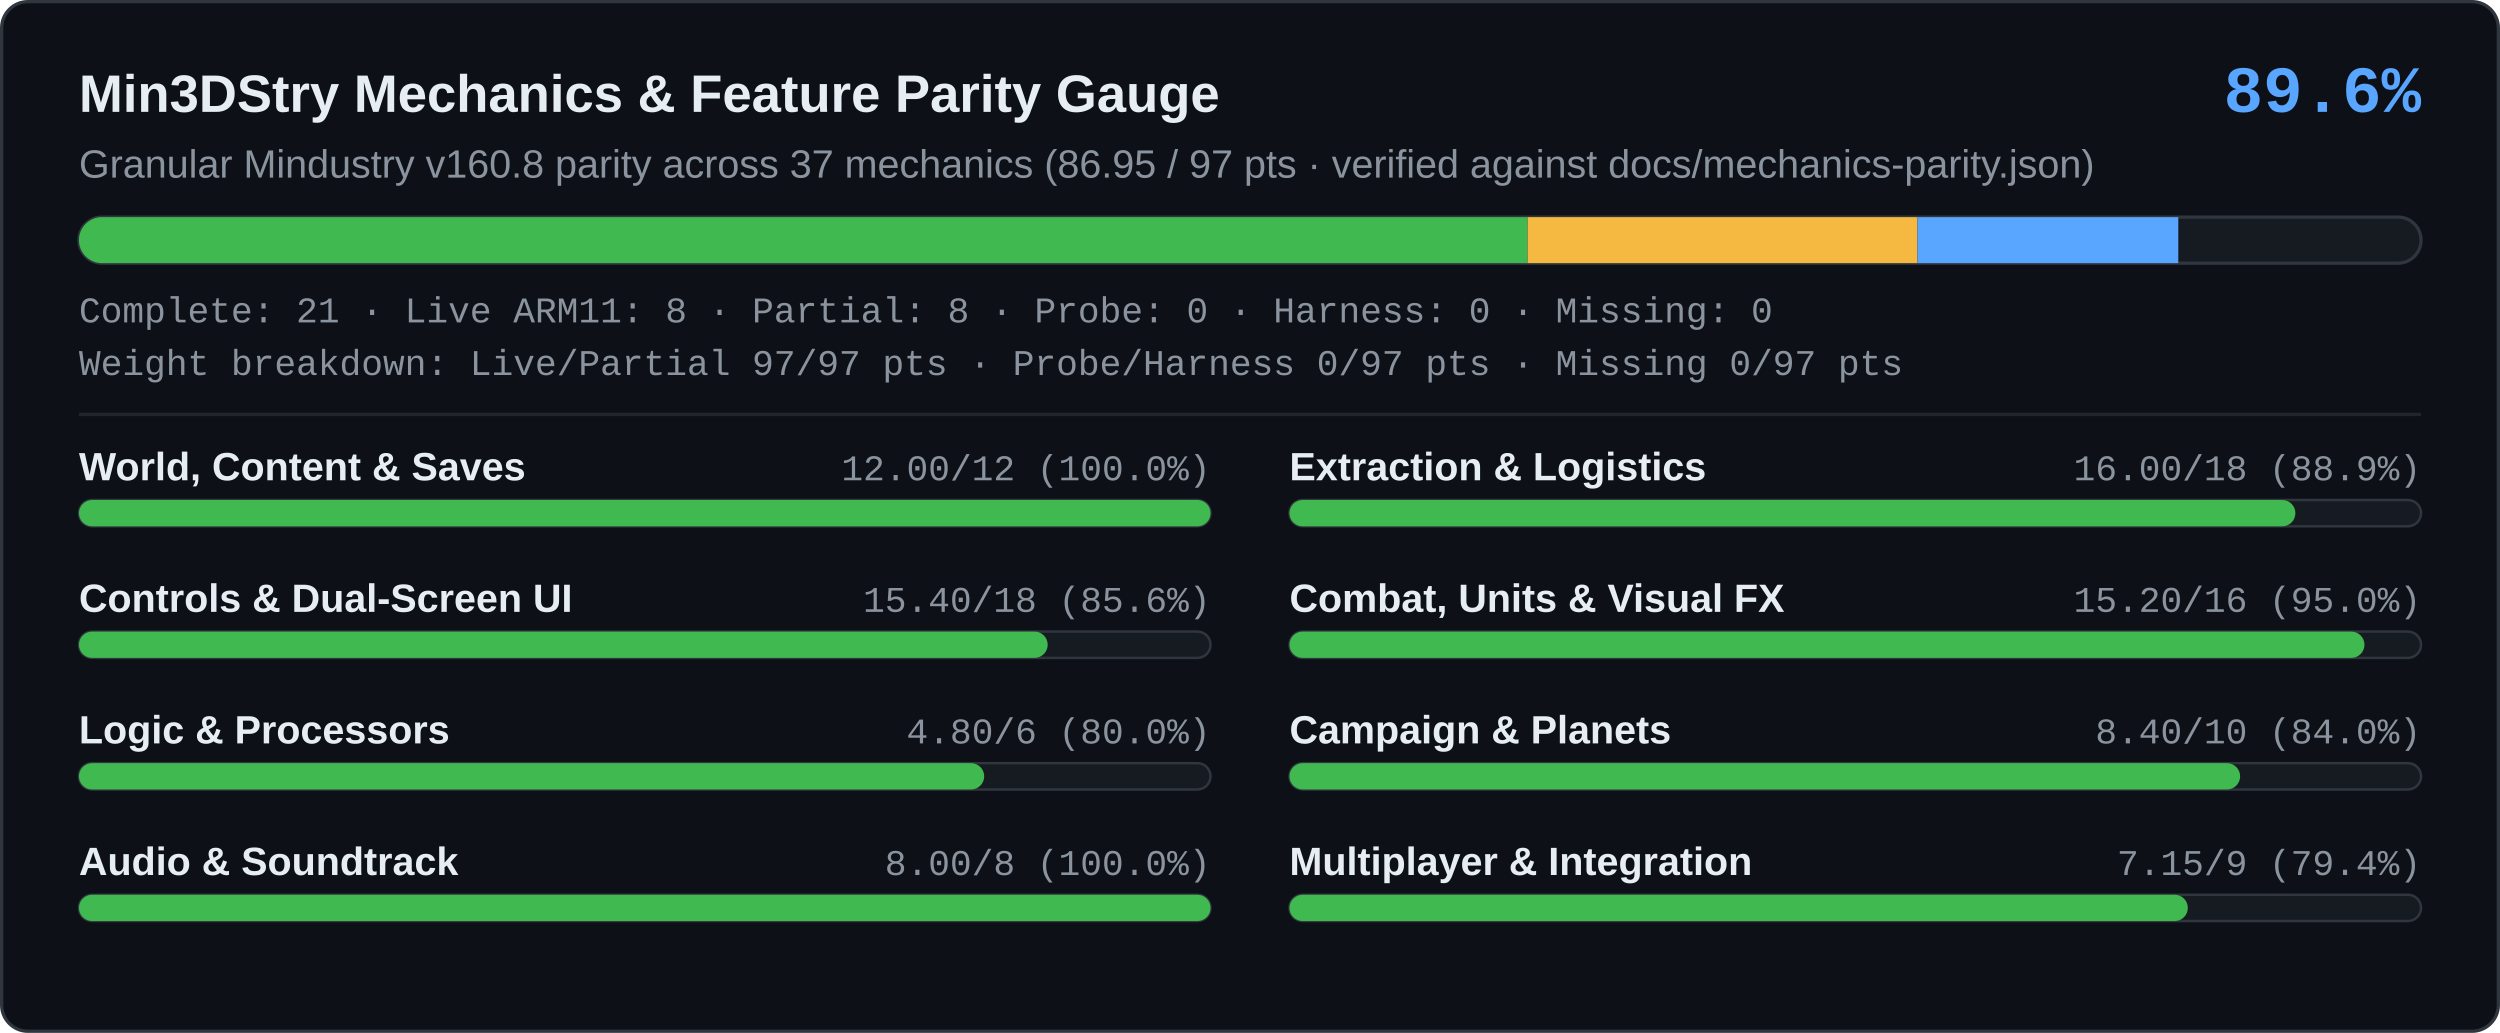
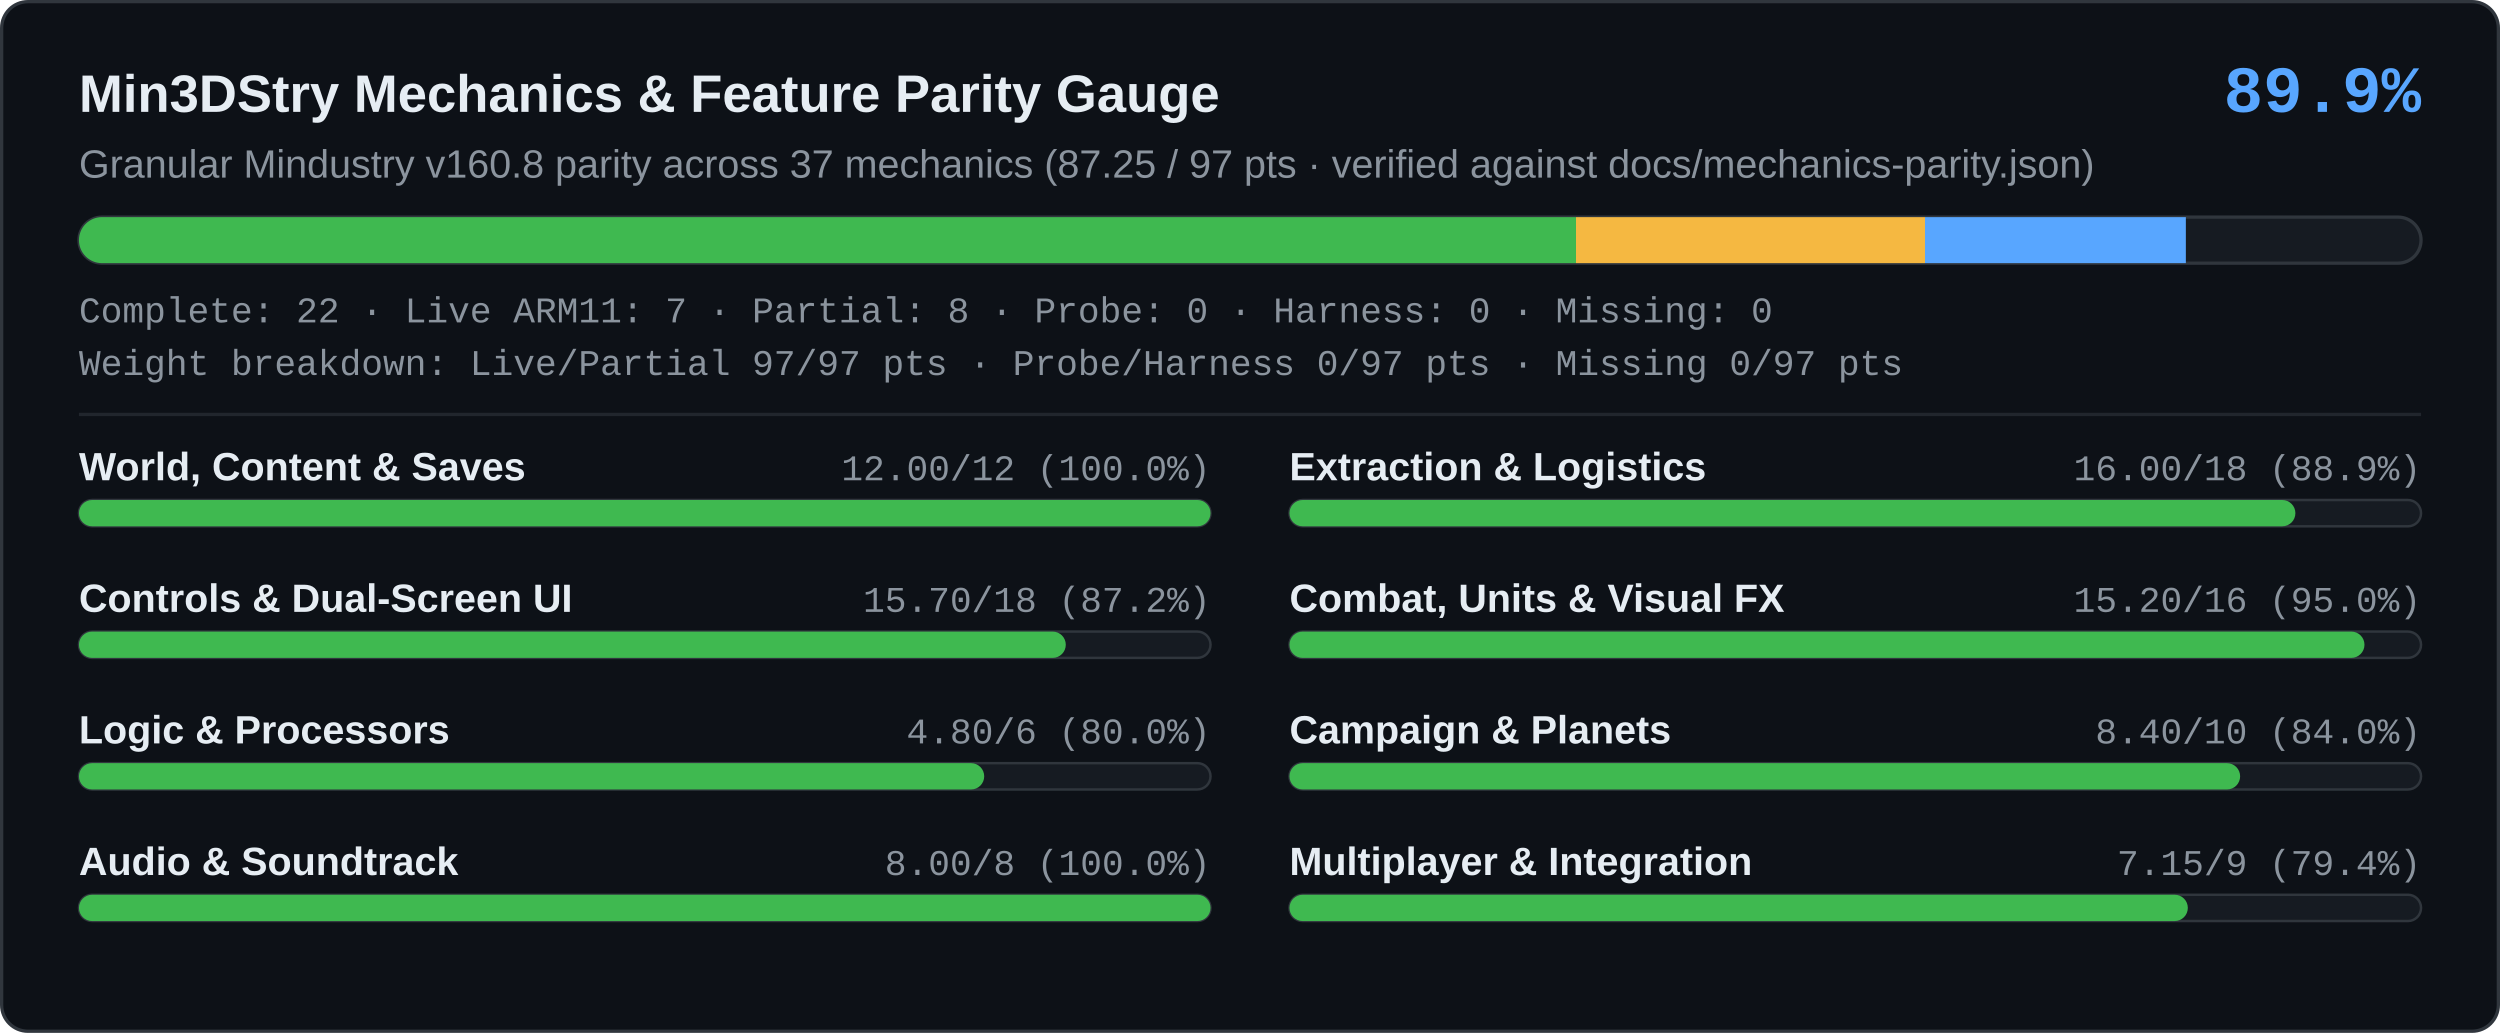
- <svg xmlns="http://www.w3.org/2000/svg" width="760" height="314" viewBox="0 0 760 314" role="img" aria-label="Min3DStry Mechanics &amp; Feature Parity 89.6%">
+ <svg xmlns="http://www.w3.org/2000/svg" width="760" height="314" viewBox="0 0 760 314" role="img" aria-label="Min3DStry Mechanics &amp; Feature Parity 89.9%">
  <defs>
    <clipPath id="mechBarClip">
      <rect x="24" y="66" width="712" height="14" rx="7" />
    </clipPath>
  </defs>
  <rect x="0.5" y="0.5" width="759" height="313" rx="8" fill="#0d1117" stroke="#30363d" />
  <text x="24" y="34" fill="#e6edf3" font-family="Segoe UI, Ubuntu, Arial, sans-serif" font-size="16" font-weight="700">Min3DStry Mechanics &amp; Feature Parity Gauge</text>
-   <text x="736" y="34" text-anchor="end" fill="#58a6ff" font-family="Consolas, Liberation Mono, monospace" font-size="20" font-weight="700">89.6%</text>
-   <text x="24" y="54" fill="#8b949e" font-family="Segoe UI, Ubuntu, Arial, sans-serif" font-size="12">Granular Mindustry v160.8 parity across 37 mechanics (86.95 / 97 pts · verified against docs/mechanics-parity.json)</text>
+   <text x="736" y="34" text-anchor="end" fill="#58a6ff" font-family="Consolas, Liberation Mono, monospace" font-size="20" font-weight="700">89.9%</text>
+   <text x="24" y="54" fill="#8b949e" font-family="Segoe UI, Ubuntu, Arial, sans-serif" font-size="12">Granular Mindustry v160.8 parity across 37 mechanics (87.25 / 97 pts · verified against docs/mechanics-parity.json)</text>
  <rect x="24" y="66" width="712" height="14" rx="7" fill="#161b22" stroke="#30363d" />
  <g clip-path="url(#mechBarClip)">
-     <rect x="24.0" y="66" width="440.4" height="14" fill="#3fb950" />
-     <rect x="464.4" y="66" width="118.5" height="14" fill="#f5b841" />
-     <rect x="582.9" y="66" width="79.3" height="14" fill="#58a6ff" />
+     <rect x="24.0" y="66" width="455.1" height="14" fill="#3fb950" />
+     <rect x="479.1" y="66" width="106.1" height="14" fill="#f5b841" />
+     <rect x="585.2" y="66" width="79.3" height="14" fill="#58a6ff" />
  </g>
-   <text x="24" y="98" fill="#8b949e" font-family="Consolas, Liberation Mono, monospace" font-size="11">Complete: 21  ·  Live ARM11: 8  ·  Partial: 8  ·  Probe: 0  ·  Harness: 0  ·  Missing: 0</text>
+   <text x="24" y="98" fill="#8b949e" font-family="Consolas, Liberation Mono, monospace" font-size="11">Complete: 22  ·  Live ARM11: 7  ·  Partial: 8  ·  Probe: 0  ·  Harness: 0  ·  Missing: 0</text>
  <text x="24" y="114" fill="#8b949e" font-family="Consolas, Liberation Mono, monospace" font-size="11">Weight breakdown:  Live/Partial 97/97 pts  ·  Probe/Harness 0/97 pts  ·  Missing 0/97 pts</text>
  <line x1="24" y1="126" x2="736" y2="126" stroke="#21262d" stroke-width="1" />
  <text x="24" y="146" fill="#e6edf3" font-family="Segoe UI, Ubuntu, Arial, sans-serif" font-size="12" font-weight="600">World, Content &amp; Saves</text>
  <text x="368" y="146" text-anchor="end" fill="#8b949e" font-family="Consolas, Liberation Mono, monospace" font-size="11">12.00/12 (100.0%)</text>
  <rect x="24" y="152" width="344" height="8" rx="4" fill="#161b22" stroke="#30363d" stroke-width="0.75" />
  <rect x="24" y="152" width="344.0" height="8" rx="4" fill="#3fb950" />
  <text x="392" y="146" fill="#e6edf3" font-family="Segoe UI, Ubuntu, Arial, sans-serif" font-size="12" font-weight="600">Extraction &amp; Logistics</text>
  <text x="736" y="146" text-anchor="end" fill="#8b949e" font-family="Consolas, Liberation Mono, monospace" font-size="11">16.00/18 (88.9%)</text>
  <rect x="392" y="152" width="344" height="8" rx="4" fill="#161b22" stroke="#30363d" stroke-width="0.75" />
  <rect x="392" y="152" width="305.8" height="8" rx="4" fill="#3fb950" />
  <text x="24" y="186" fill="#e6edf3" font-family="Segoe UI, Ubuntu, Arial, sans-serif" font-size="12" font-weight="600">Controls &amp; Dual-Screen UI</text>
-   <text x="368" y="186" text-anchor="end" fill="#8b949e" font-family="Consolas, Liberation Mono, monospace" font-size="11">15.40/18 (85.6%)</text>
+   <text x="368" y="186" text-anchor="end" fill="#8b949e" font-family="Consolas, Liberation Mono, monospace" font-size="11">15.70/18 (87.2%)</text>
  <rect x="24" y="192" width="344" height="8" rx="4" fill="#161b22" stroke="#30363d" stroke-width="0.75" />
-   <rect x="24" y="192" width="294.5" height="8" rx="4" fill="#3fb950" />
+   <rect x="24" y="192" width="300.0" height="8" rx="4" fill="#3fb950" />
  <text x="392" y="186" fill="#e6edf3" font-family="Segoe UI, Ubuntu, Arial, sans-serif" font-size="12" font-weight="600">Combat, Units &amp; Visual FX</text>
  <text x="736" y="186" text-anchor="end" fill="#8b949e" font-family="Consolas, Liberation Mono, monospace" font-size="11">15.20/16 (95.0%)</text>
  <rect x="392" y="192" width="344" height="8" rx="4" fill="#161b22" stroke="#30363d" stroke-width="0.75" />
  <rect x="392" y="192" width="326.8" height="8" rx="4" fill="#3fb950" />
  <text x="24" y="226" fill="#e6edf3" font-family="Segoe UI, Ubuntu, Arial, sans-serif" font-size="12" font-weight="600">Logic &amp; Processors</text>
  <text x="368" y="226" text-anchor="end" fill="#8b949e" font-family="Consolas, Liberation Mono, monospace" font-size="11">4.80/6 (80.0%)</text>
  <rect x="24" y="232" width="344" height="8" rx="4" fill="#161b22" stroke="#30363d" stroke-width="0.75" />
  <rect x="24" y="232" width="275.2" height="8" rx="4" fill="#3fb950" />
  <text x="392" y="226" fill="#e6edf3" font-family="Segoe UI, Ubuntu, Arial, sans-serif" font-size="12" font-weight="600">Campaign &amp; Planets</text>
  <text x="736" y="226" text-anchor="end" fill="#8b949e" font-family="Consolas, Liberation Mono, monospace" font-size="11">8.40/10 (84.0%)</text>
  <rect x="392" y="232" width="344" height="8" rx="4" fill="#161b22" stroke="#30363d" stroke-width="0.75" />
  <rect x="392" y="232" width="289.0" height="8" rx="4" fill="#3fb950" />
  <text x="24" y="266" fill="#e6edf3" font-family="Segoe UI, Ubuntu, Arial, sans-serif" font-size="12" font-weight="600">Audio &amp; Soundtrack</text>
  <text x="368" y="266" text-anchor="end" fill="#8b949e" font-family="Consolas, Liberation Mono, monospace" font-size="11">8.00/8 (100.0%)</text>
  <rect x="24" y="272" width="344" height="8" rx="4" fill="#161b22" stroke="#30363d" stroke-width="0.75" />
  <rect x="24" y="272" width="344.0" height="8" rx="4" fill="#3fb950" />
  <text x="392" y="266" fill="#e6edf3" font-family="Segoe UI, Ubuntu, Arial, sans-serif" font-size="12" font-weight="600">Multiplayer &amp; Integration</text>
  <text x="736" y="266" text-anchor="end" fill="#8b949e" font-family="Consolas, Liberation Mono, monospace" font-size="11">7.15/9 (79.4%)</text>
  <rect x="392" y="272" width="344" height="8" rx="4" fill="#161b22" stroke="#30363d" stroke-width="0.75" />
  <rect x="392" y="272" width="273.1" height="8" rx="4" fill="#3fb950" />
</svg>
